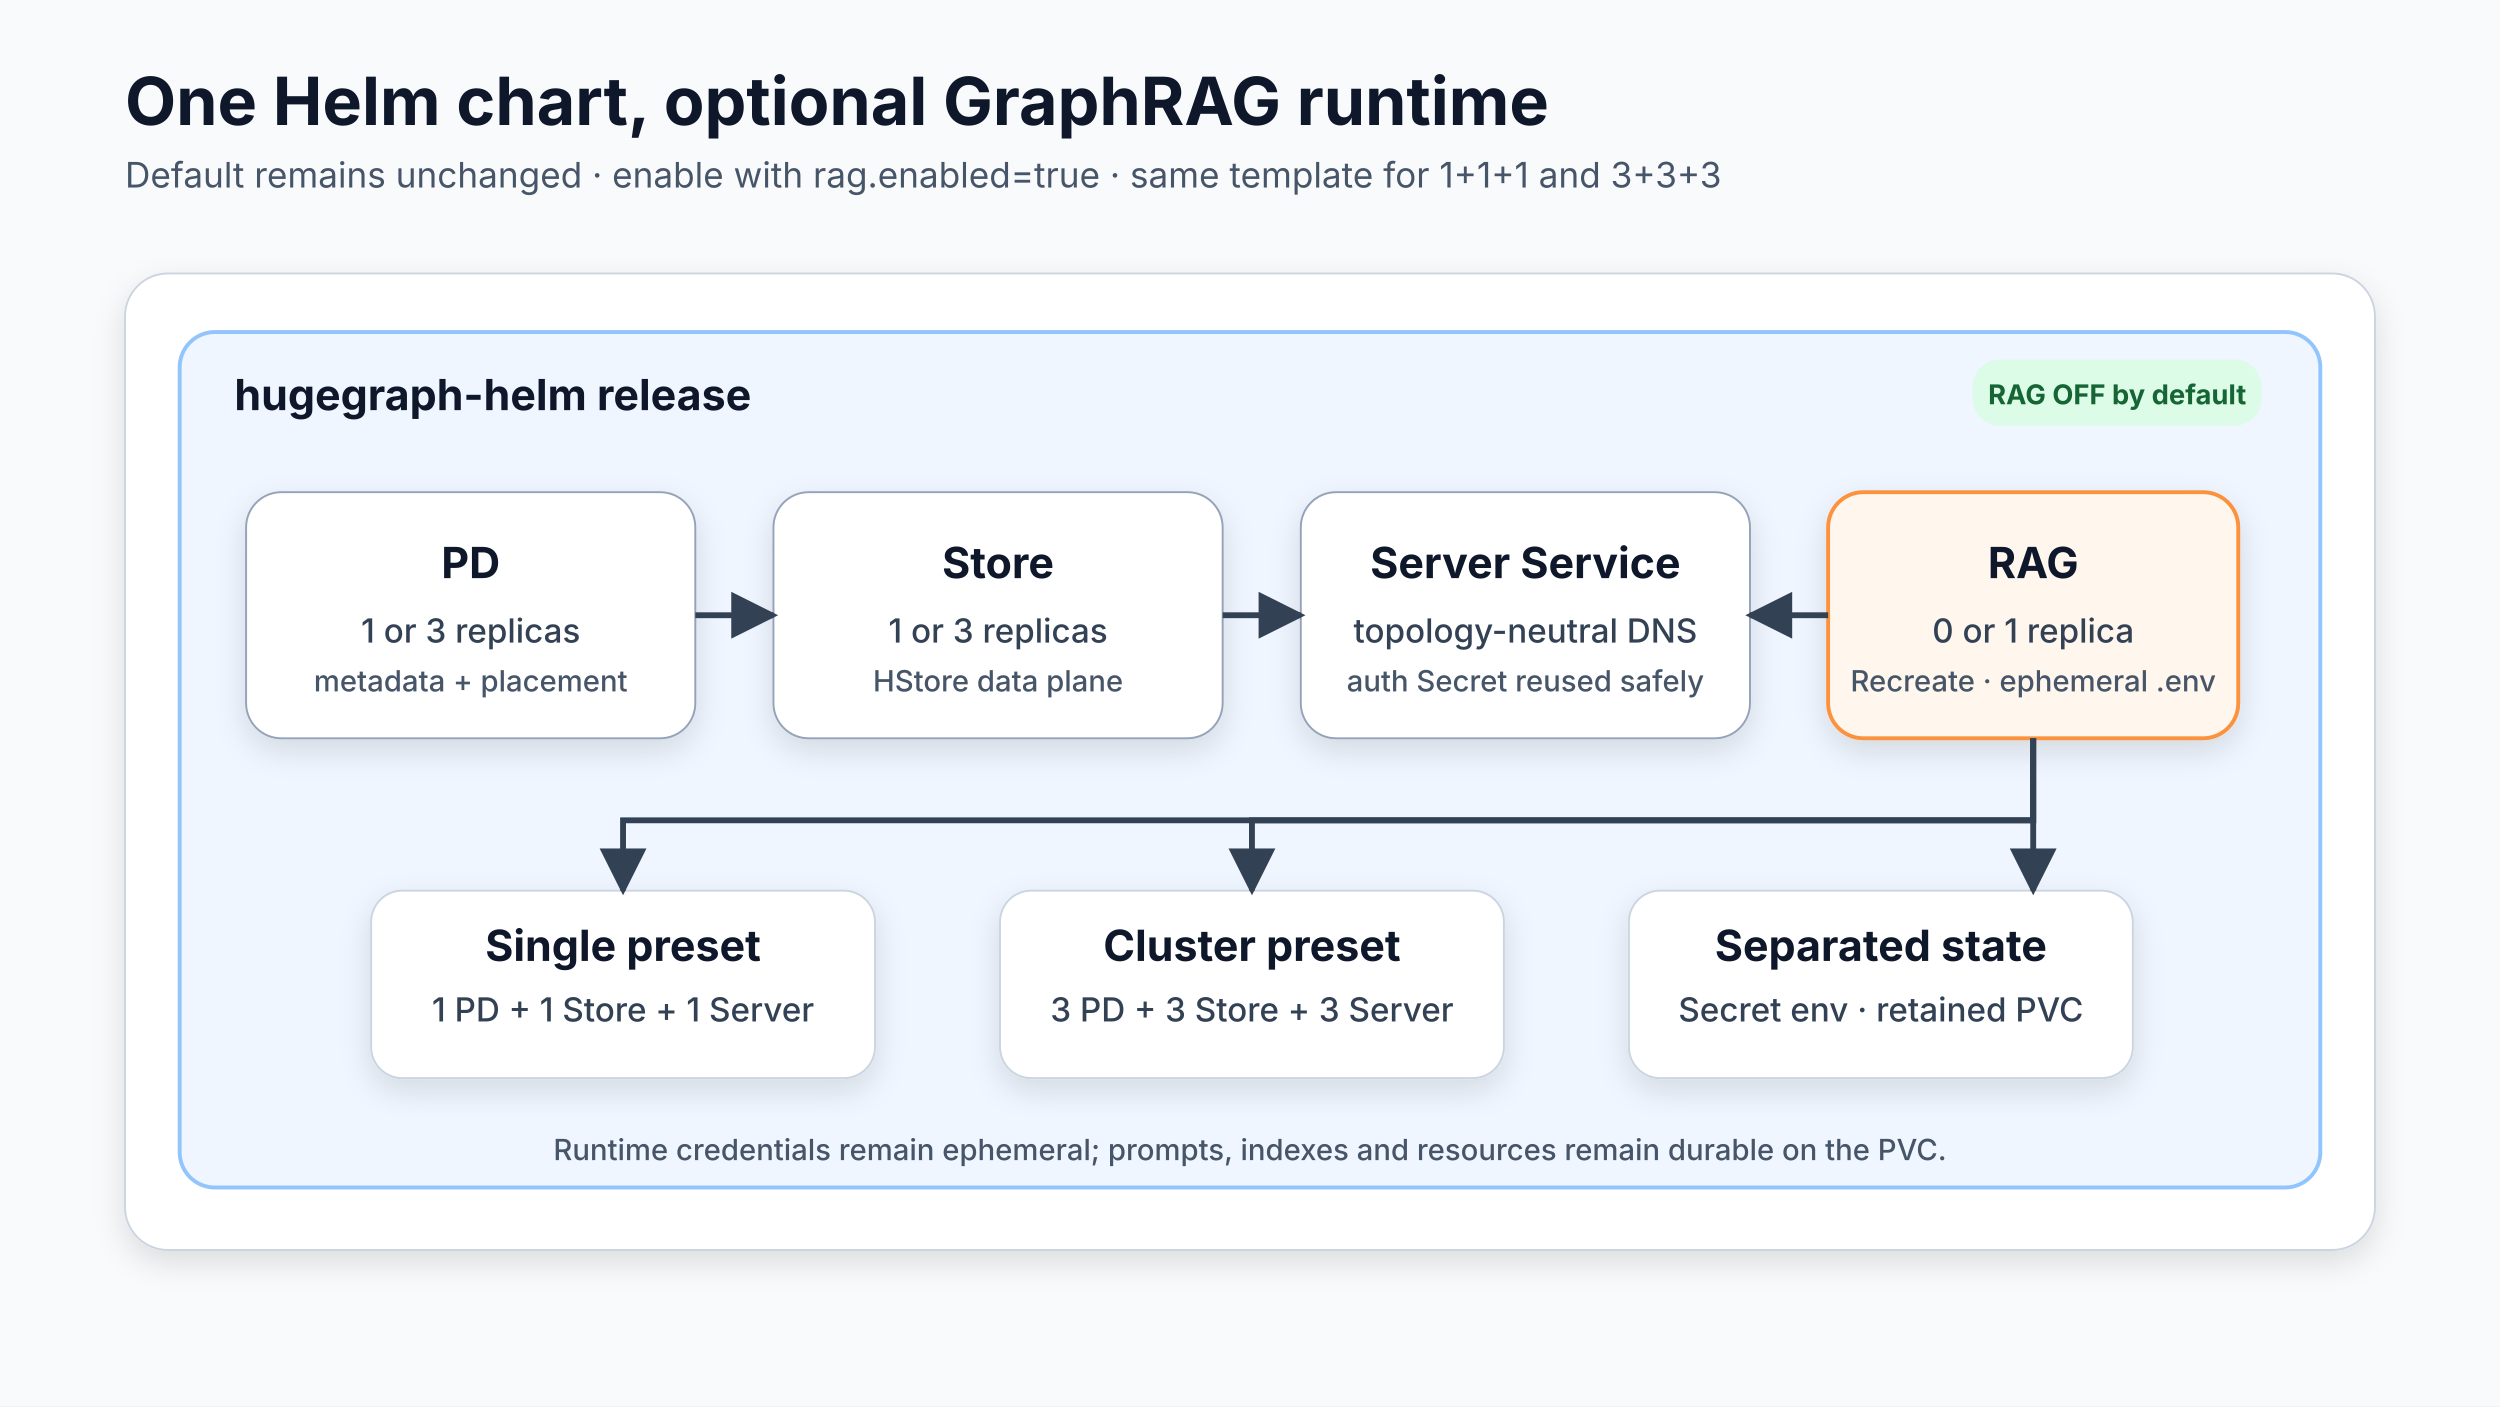
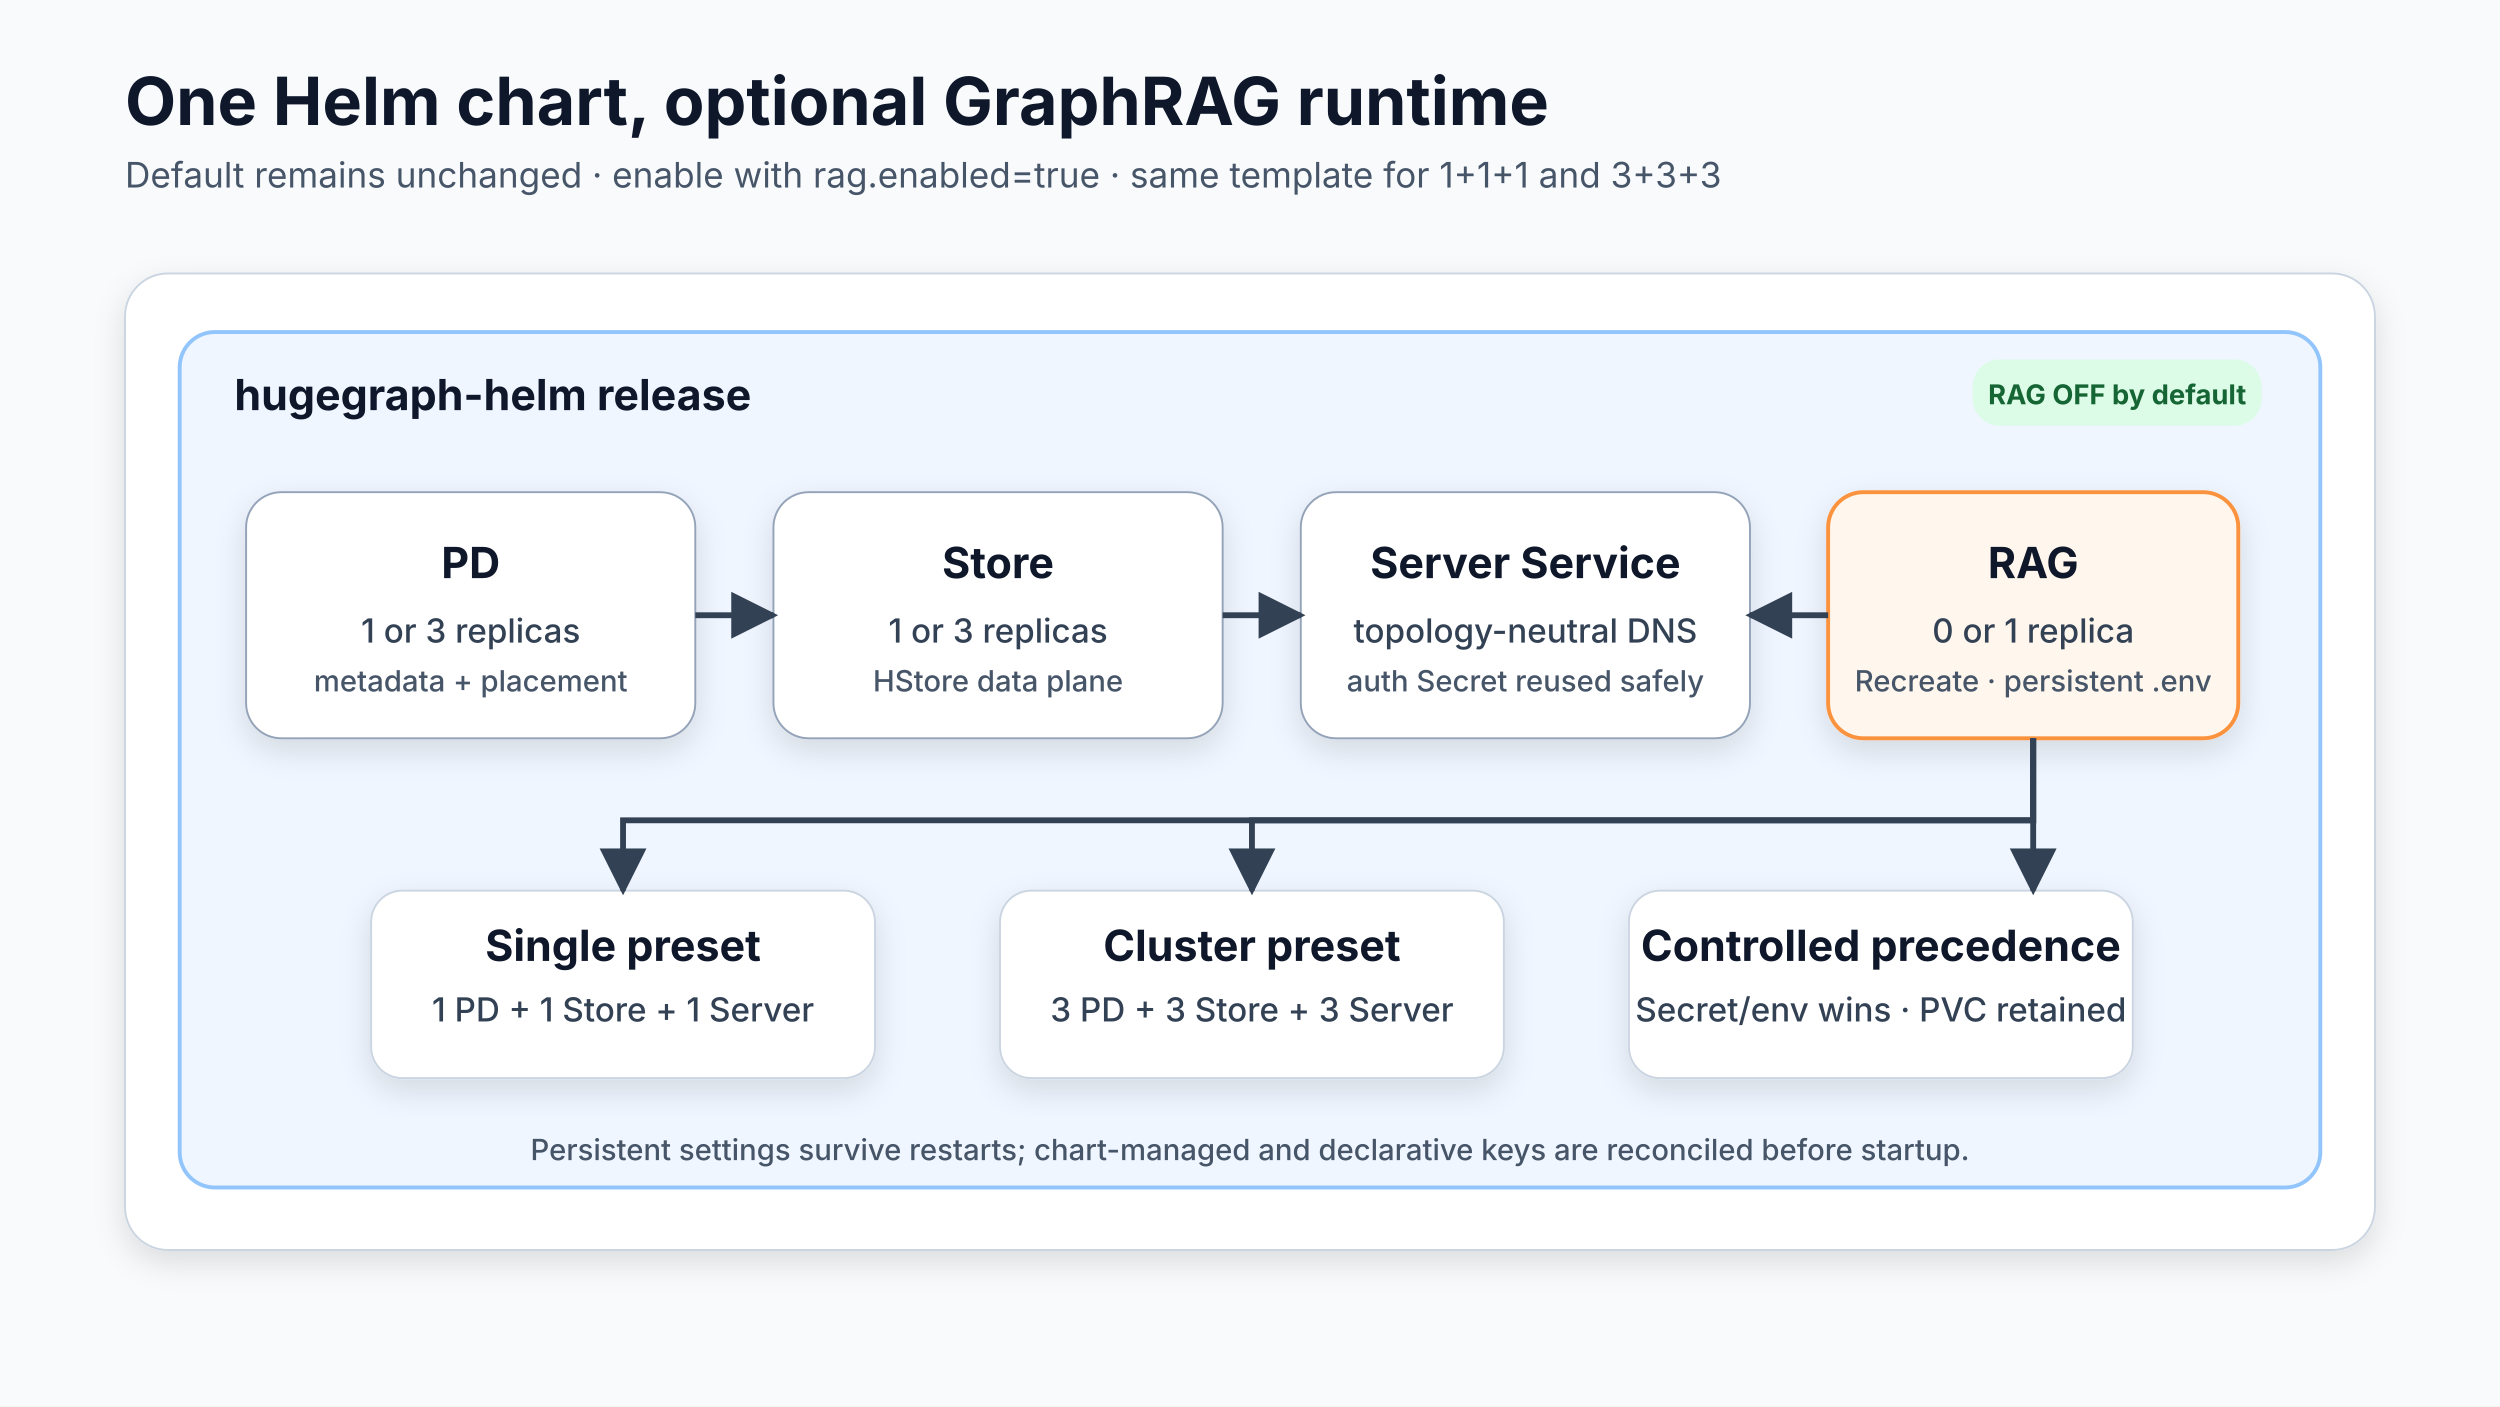
<svg xmlns="http://www.w3.org/2000/svg" width="1280" height="720" viewBox="0 0 1280 720" role="img" aria-labelledby="title desc">
  <defs>
    <filter id="shadow" x="-20%" y="-20%" width="140%" height="140%">
      <feDropShadow dx="0" dy="6" stdDeviation="8" flood-opacity="0.12" />
    </filter>
    <marker id="arrow" viewBox="0 0 10 10" refX="9" refY="5" markerWidth="8" markerHeight="8" orient="auto-start-reverse">
      <path d="M 0 0 L 10 5 L 0 10 z" fill="#334155" />
    </marker>
    <style>
      .title{font:700 34px -apple-system,BlinkMacSystemFont,"Segoe UI",sans-serif;fill:#0f172a}.subtitle{font:400 18px -apple-system,BlinkMacSystemFont,"Segoe UI",sans-serif;fill:#475569}.head{font:700 22px -apple-system,BlinkMacSystemFont,"Segoe UI",sans-serif;fill:#0f172a}.text{font:500 17px -apple-system,BlinkMacSystemFont,"Segoe UI",sans-serif;fill:#334155}.small{font:500 15px -apple-system,BlinkMacSystemFont,"Segoe UI",sans-serif;fill:#475569}.tag{font:700 14px -apple-system,BlinkMacSystemFont,"Segoe UI",sans-serif;fill:#166534}.line{stroke:#334155;stroke-width:3;fill:none;marker-end:url(#arrow)}
    </style>
  </defs>
  <rect width="1280" height="720" fill="#f8fafc" />
  <text x="64" y="64" class="title">One Helm chart, optional GraphRAG runtime</text>
  <text x="64" y="96" class="subtitle">Default remains unchanged · enable with rag.enabled=true · same template for 1+1+1 and 3+3+3</text>
  <g filter="url(#shadow)">
    <rect x="64" y="140" rx="22" width="1152" height="500" fill="#ffffff" stroke="#cbd5e1" />
  </g>
  <rect x="92" y="170" rx="18" width="1096" height="438" fill="#eff6ff" stroke="#93c5fd" stroke-width="2" />
  <text x="120" y="210" class="head">hugegraph-helm release</text>
  <rect x="1010" y="184" rx="14" width="148" height="34" fill="#dcfce7" />
  <text x="1084" y="207" text-anchor="middle" class="tag">RAG OFF by default</text>
  <g filter="url(#shadow)">
    <rect x="126" y="252" rx="18" width="230" height="126" fill="#ffffff" stroke="#94a3b8" />
    <rect x="396" y="252" rx="18" width="230" height="126" fill="#ffffff" stroke="#94a3b8" />
    <rect x="666" y="252" rx="18" width="230" height="126" fill="#ffffff" stroke="#94a3b8" />
    <rect x="936" y="252" rx="18" width="210" height="126" fill="#fff7ed" stroke="#fb923c" stroke-width="2" />
  </g>
  <text x="241" y="296" text-anchor="middle" class="head">PD</text>
  <text x="241" y="329" text-anchor="middle" class="text">1 or 3 replicas</text>
  <text x="241" y="354" text-anchor="middle" class="small">metadata + placement</text>
  <text x="511" y="296" text-anchor="middle" class="head">Store</text>
  <text x="511" y="329" text-anchor="middle" class="text">1 or 3 replicas</text>
  <text x="511" y="354" text-anchor="middle" class="small">HStore data plane</text>
  <text x="781" y="296" text-anchor="middle" class="head">Server Service</text>
  <text x="781" y="329" text-anchor="middle" class="text">topology-neutral DNS</text>
  <text x="781" y="354" text-anchor="middle" class="small">auth Secret reused safely</text>
  <text x="1041" y="296" text-anchor="middle" class="head">RAG</text>
  <text x="1041" y="329" text-anchor="middle" class="text">0 or 1 replica</text>
-   <text x="1041" y="354" text-anchor="middle" class="small">Recreate · ephemeral .env</text>
+   <text x="1041" y="354" text-anchor="middle" class="small">Recreate · persistent .env</text>
  <path d="M356 315 H396" class="line" />
  <path d="M626 315 H666" class="line" />
  <path d="M936 315 H896" class="line" />
  <g filter="url(#shadow)">
    <rect x="190" y="456" rx="16" width="258" height="96" fill="#ffffff" stroke="#cbd5e1" />
    <rect x="512" y="456" rx="16" width="258" height="96" fill="#ffffff" stroke="#cbd5e1" />
    <rect x="834" y="456" rx="16" width="258" height="96" fill="#ffffff" stroke="#cbd5e1" />
  </g>
  <text x="319" y="492" text-anchor="middle" class="head">Single preset</text>
  <text x="319" y="523" text-anchor="middle" class="text">1 PD + 1 Store + 1 Server</text>
  <text x="641" y="492" text-anchor="middle" class="head">Cluster preset</text>
  <text x="641" y="523" text-anchor="middle" class="text">3 PD + 3 Store + 3 Server</text>
-   <text x="963" y="492" text-anchor="middle" class="head">Separated state</text>
-   <text x="963" y="523" text-anchor="middle" class="text">Secret env · retained PVC</text>
+   <text x="963" y="492" text-anchor="middle" class="head">Controlled precedence</text>
+   <text x="963" y="523" text-anchor="middle" class="text">Secret/env wins · PVC retained</text>
  <path d="M1041 378 V420 H319 V456" class="line" />
  <path d="M1041 378 V420 H641 V456" class="line" />
  <path d="M1041 378 V456" class="line" />
-   <text x="640" y="594" text-anchor="middle" class="small">Runtime credentials remain ephemeral; prompts, indexes and resources remain durable on the PVC.</text>
+   <text x="640" y="594" text-anchor="middle" class="small">Persistent settings survive restarts; chart-managed and declarative keys are reconciled before startup.</text>
</svg>
